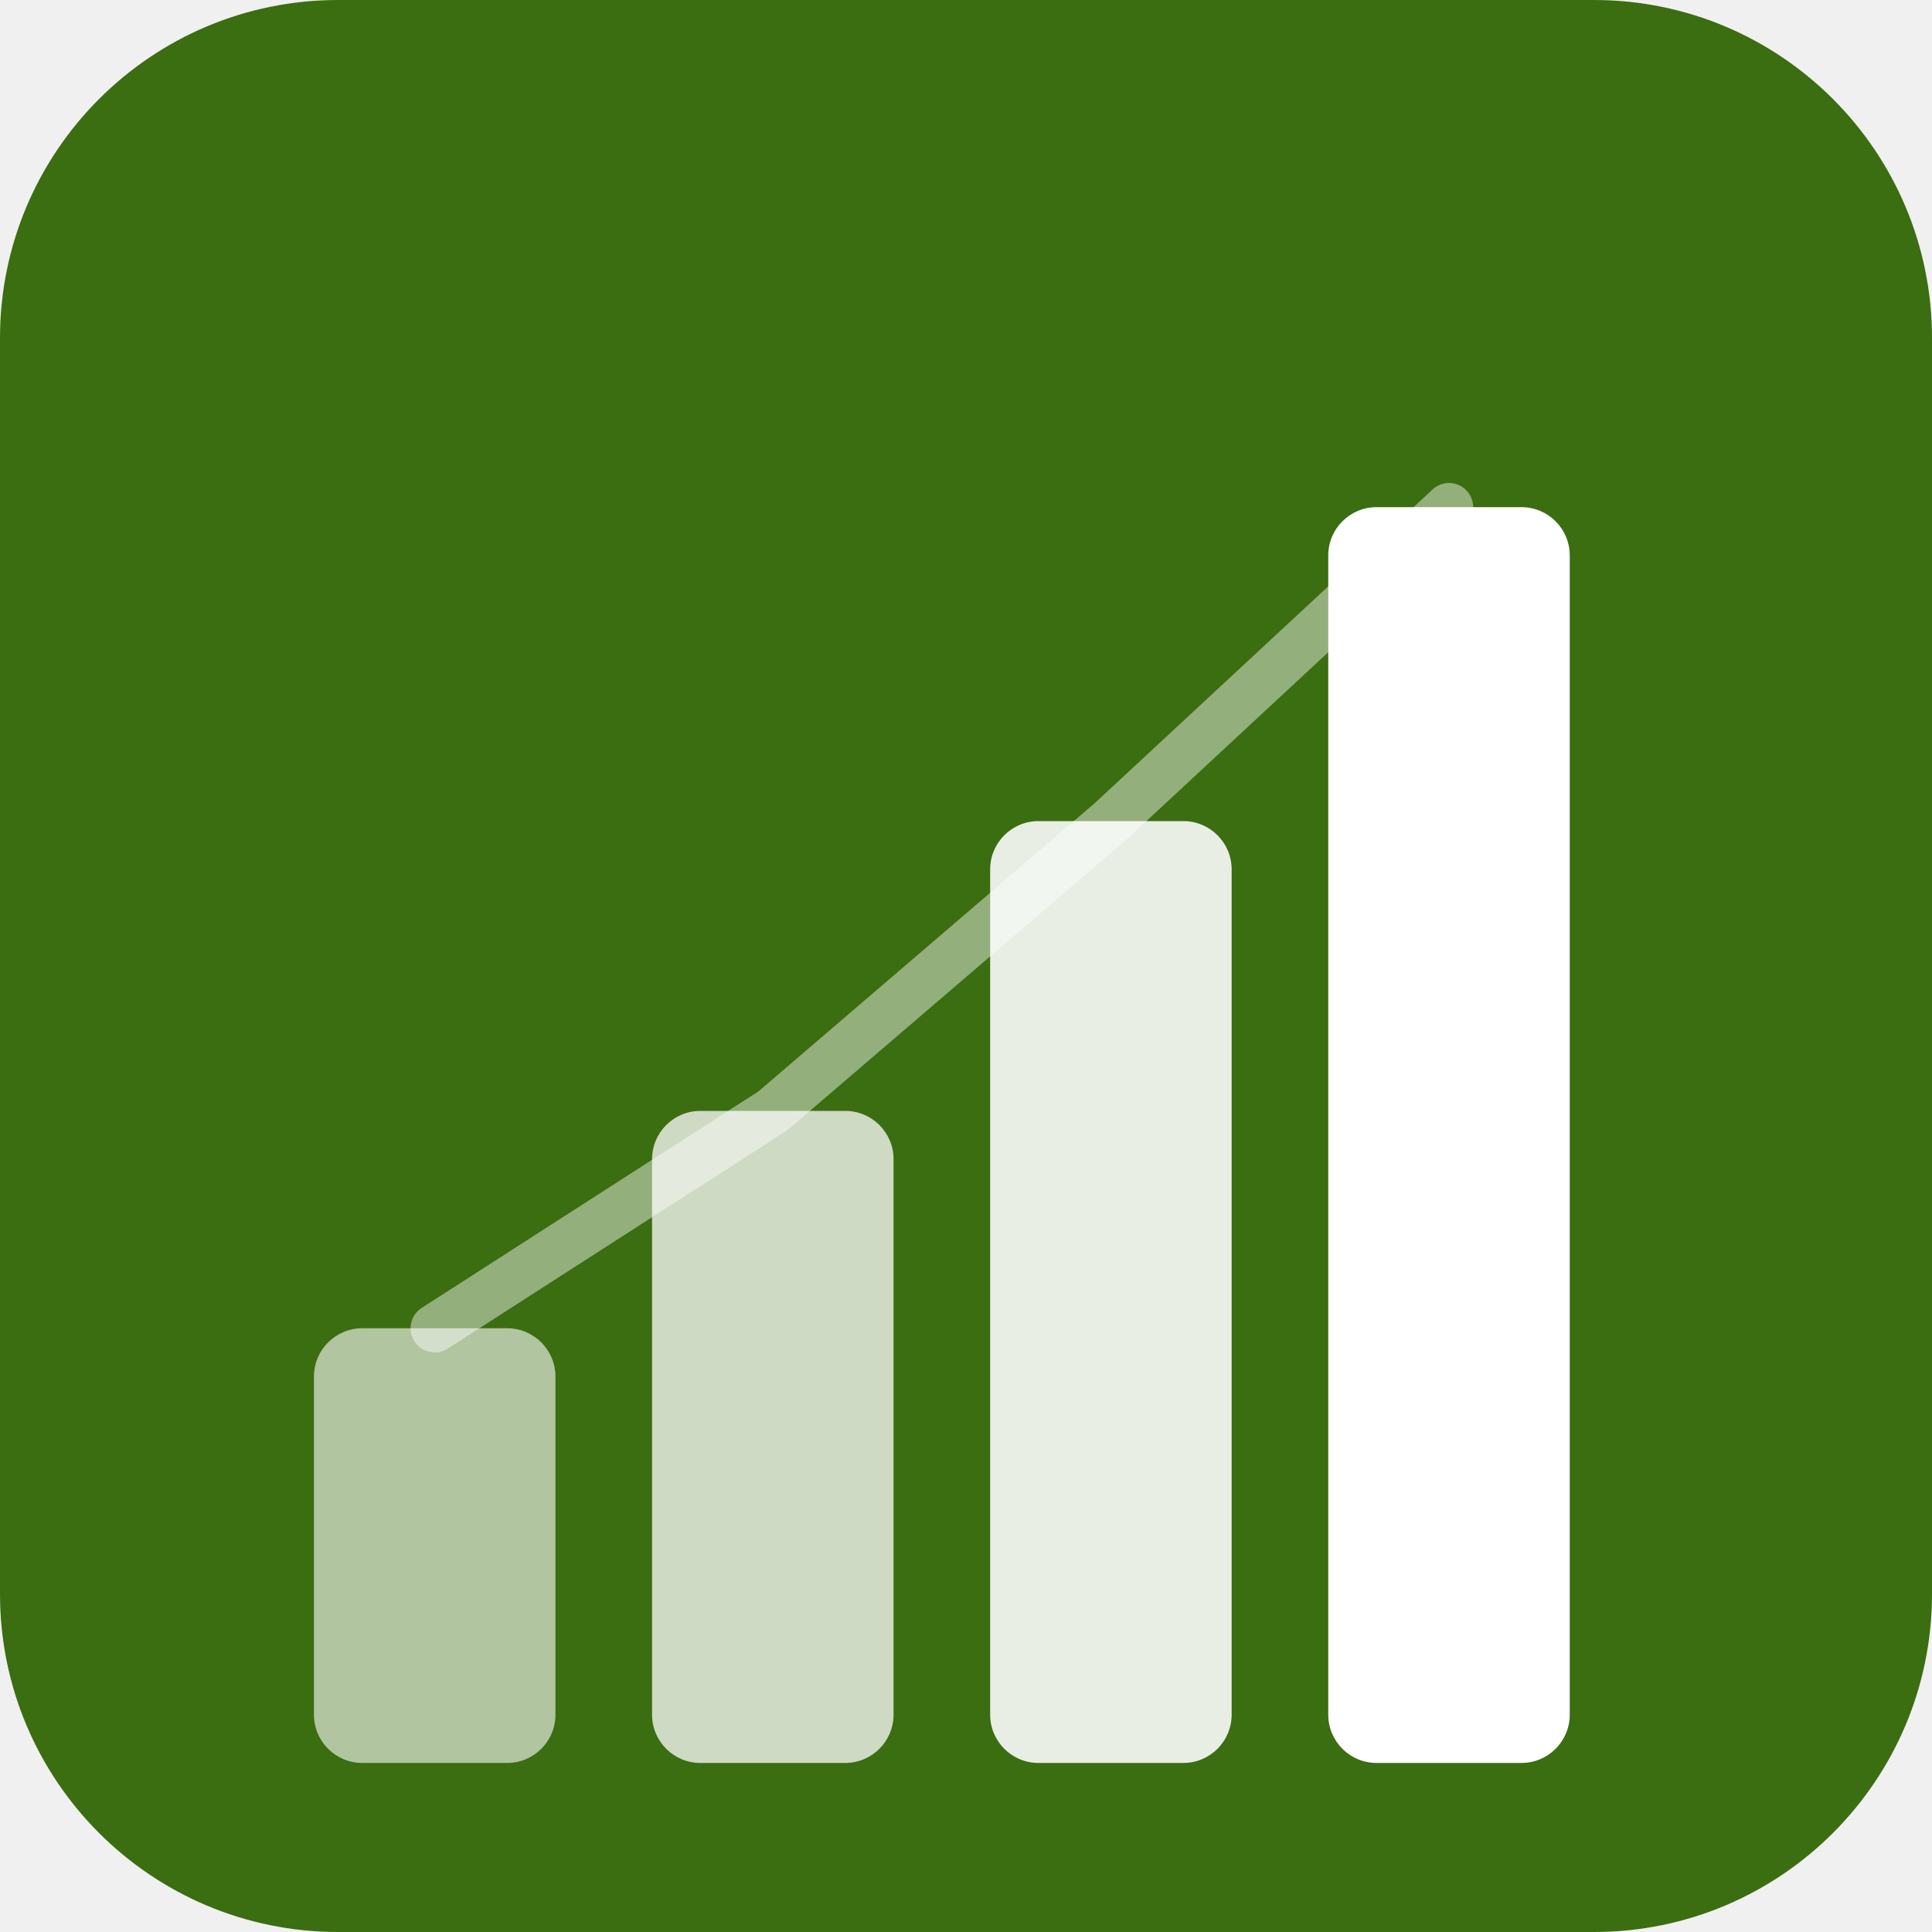
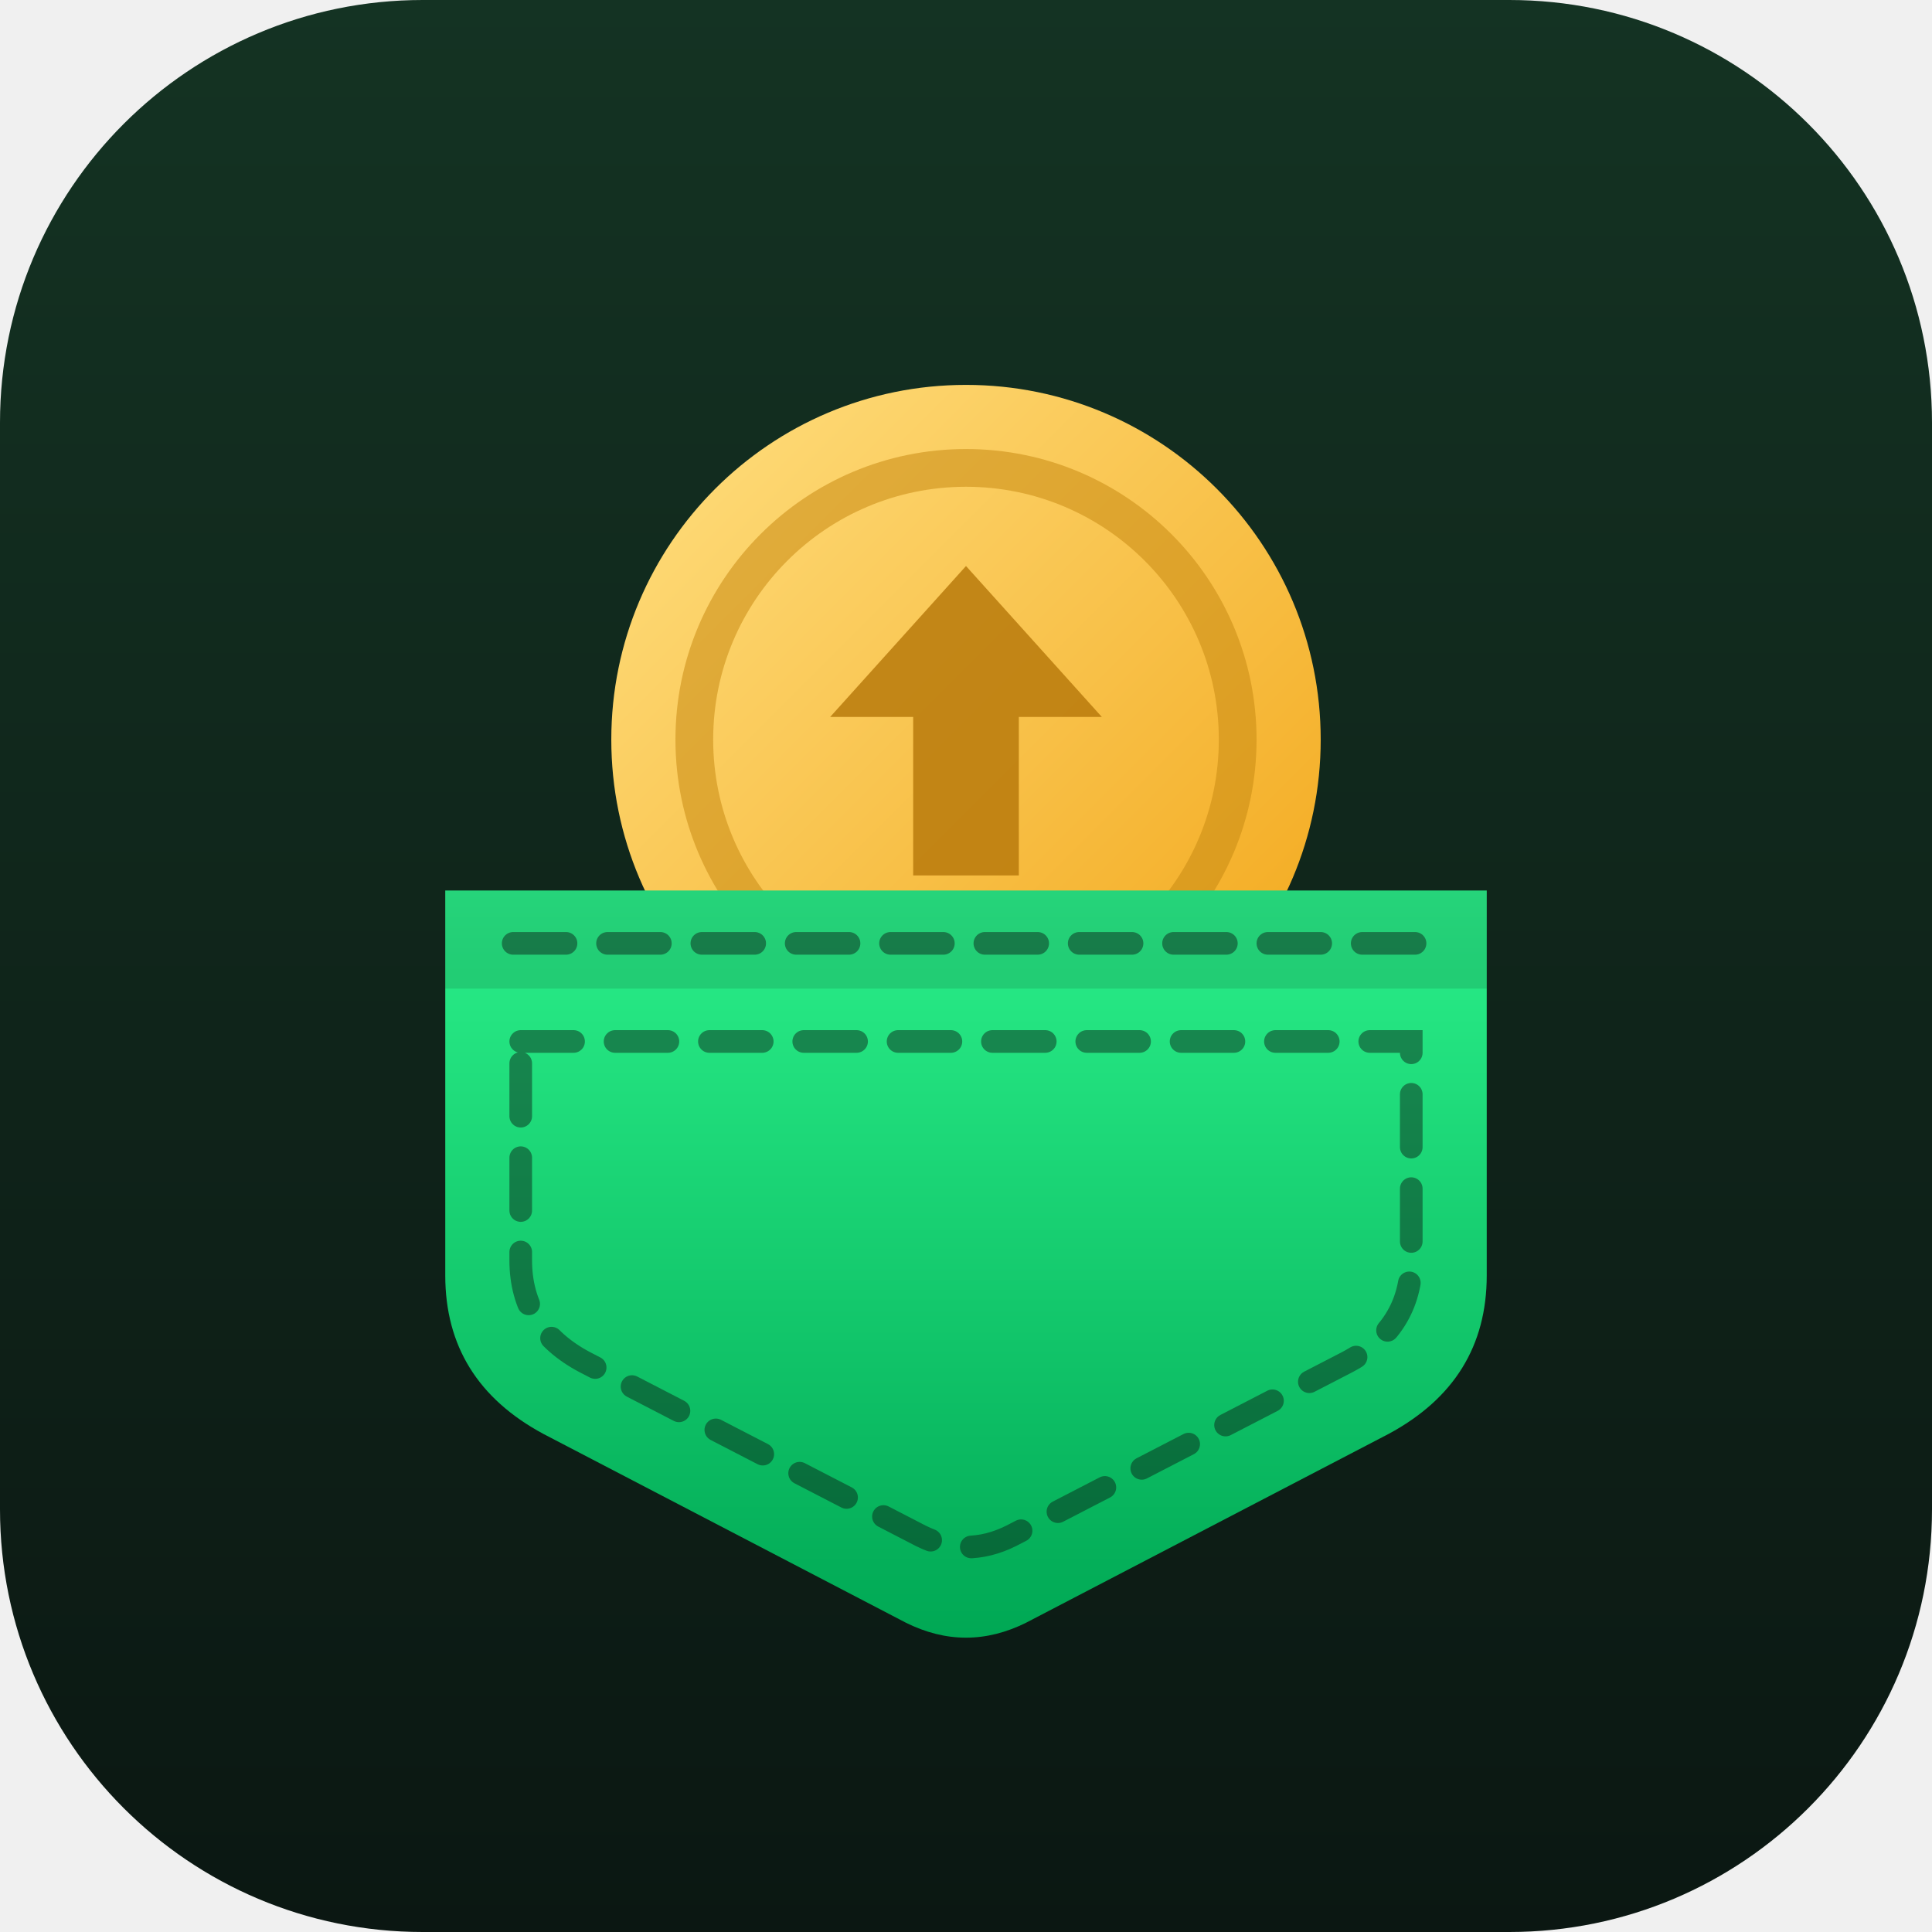
- <svg xmlns="http://www.w3.org/2000/svg" viewBox="0 0 80 80">
-   <rect x="0" y="0" width="80" height="80" rx="14" fill="#3B6D11" />
-   <rect x="13" y="55" width="10" height="18" rx="2" fill="white" opacity="0.6" />
-   <rect x="27" y="46" width="10" height="27" rx="2" fill="white" opacity="0.75" />
-   <rect x="41" y="34" width="10" height="39" rx="2" fill="white" opacity="0.88" />
-   <rect x="55" y="21" width="10" height="52" rx="2" fill="white" />
-   <polyline points="18,55 32,46 46,34 60,21" fill="none" stroke="white" stroke-width="2" stroke-opacity="0.45" stroke-linecap="round" stroke-linejoin="round" />
+ <svg xmlns="http://www.w3.org/2000/svg" viewBox="0 0 512 512" width="512" height="512">
+   <defs>
+     <linearGradient id="bg" x1="0" y1="0" x2="0" y2="1">
+       <stop offset="0" stop-color="#143323" />
+       <stop offset="1" stop-color="#0b1712" />
+     </linearGradient>
+     <linearGradient id="coin" x1="0" y1="0" x2="1" y2="1">
+       <stop offset="0" stop-color="#ffe082" />
+       <stop offset="1" stop-color="#f2a516" />
+     </linearGradient>
+     <linearGradient id="pocket" x1="0" y1="0" x2="0" y2="1">
+       <stop offset="0" stop-color="#2bf08a" />
+       <stop offset="1" stop-color="#00a854" />
+     </linearGradient>
+   </defs>
+   <rect width="512" height="512" rx="112" fill="url(#bg)" />
+   <circle cx="256" cy="196" r="94" fill="url(#coin)" />
+   <circle cx="256" cy="196" r="72" fill="none" stroke="#c98a12" stroke-width="10" opacity="0.55" />
+   <path d="M256 150 L292 190 H270 V232 H242 V190 H220 Z" fill="#b97a0c" opacity="0.85" />
+   <path d="M118 236 H394 V338 Q394 366 368 380 L272 430 Q256 438 240 430 L144 380 Q118 366 118 338 Z" fill="url(#pocket)" />
+   <path d="M118 236 H394 V262 H118 Z" fill="#000" opacity="0.12" />
+   <path d="M138 276 H374 V334 Q374 352 357 361 L268 407 Q256 413 244 407 L155 361 Q138 352 138 334 Z" fill="none" stroke="#0b1712" stroke-opacity="0.45" stroke-width="6" stroke-dasharray="14 11" stroke-linecap="round" />
+   <line x1="136" y1="250" x2="376" y2="250" stroke="#0b1712" stroke-opacity="0.45" stroke-width="6" stroke-dasharray="14 11" stroke-linecap="round" />
</svg>
